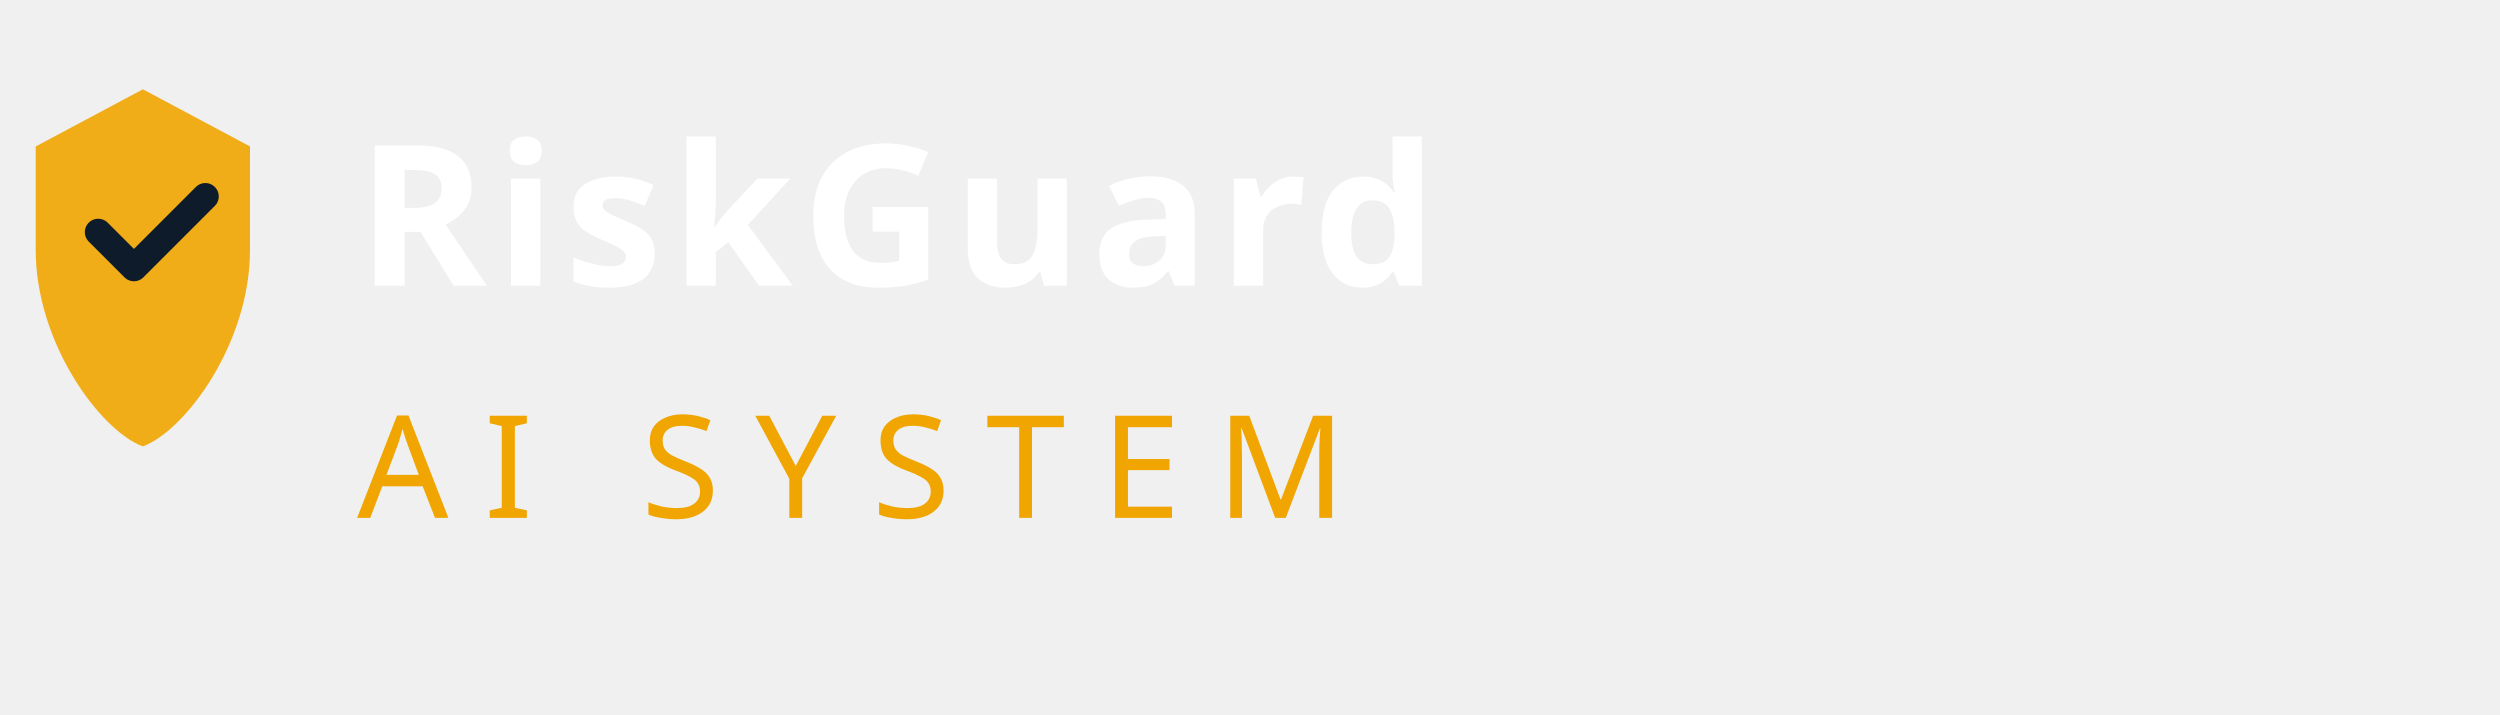
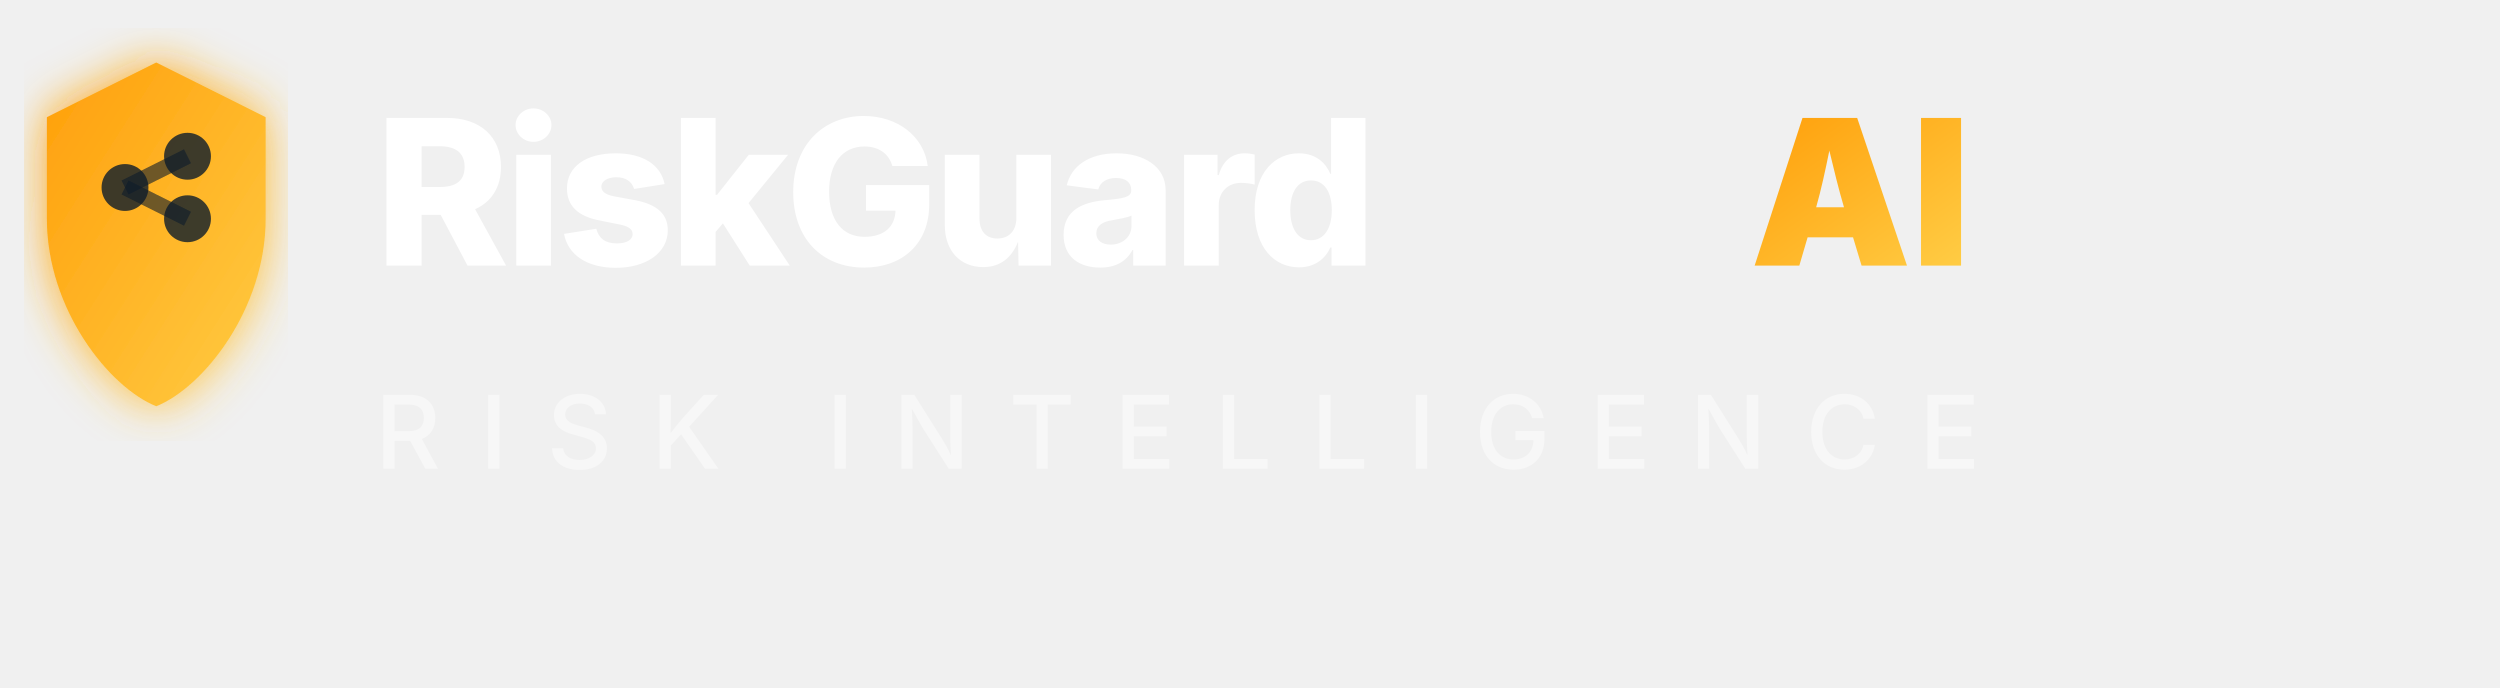
- <svg xmlns="http://www.w3.org/2000/svg" viewBox="0 0 140 40">
-   <path d="M8 5L2 8.2V14c0 5.2 3.6 10.1 6 11C10.4 24.1 14 19.2 14 14V8.2L8 5z" fill="#f0a500" opacity="0.9" />
-   <path d="M5.5 13l2 2 4-4" stroke="#0d1b2a" stroke-width="1.5" stroke-linecap="round" stroke-linejoin="round" fill="none" />
-   <text x="20" y="16" font-family="Segoe UI, sans-serif" font-size="11" font-weight="700" fill="#ffffff" letter-spacing="0.5">RiskGuard</text>
-   <text x="20" y="29" font-family="Segoe UI, sans-serif" font-size="8" font-weight="400" fill="#f0a500" letter-spacing="2">AI SYSTEM</text>
+ <svg xmlns="http://www.w3.org/2000/svg" viewBox="0 0 160 44">
+   <defs>
+     <linearGradient id="sg" x1="0%" y1="0%" x2="100%" y2="100%">
+       <stop offset="0%" style="stop-color:#ff9f0a" />
+       <stop offset="100%" style="stop-color:#ffcc44" />
+     </linearGradient>
+     <filter id="glow">
+       <feGaussianBlur stdDeviation="1.5" result="blur" />
+       <feMerge>
+         <feMergeNode in="blur" />
+         <feMergeNode in="SourceGraphic" />
+       </feMerge>
+     </filter>
+   </defs>
+   <path d="M10 4L3 7.5V14c0 5.8 4 10.8 7 12 3-1.2 7-6.2 7-12V7.5L10 4z" fill="url(#sg)" filter="url(#glow)" />
+   <circle cx="8" cy="12" r="1.5" fill="#0d1b2a" opacity=".8" />
+   <circle cx="12" cy="10" r="1.5" fill="#0d1b2a" opacity=".8" />
+   <circle cx="12" cy="14" r="1.5" fill="#0d1b2a" opacity=".8" />
+   <line x1="8" y1="12" x2="12" y2="10" stroke="#0d1b2a" stroke-width="1" opacity=".6" />
+   <line x1="8" y1="12" x2="12" y2="14" stroke="#0d1b2a" stroke-width="1" opacity=".6" />
+   <text x="24" y="17" font-family="'Inter','Segoe UI',sans-serif" font-size="13" font-weight="800" fill="#ffffff" letter-spacing="-.3">RiskGuard</text>
+   <text x="112" y="17" font-family="'Inter','Segoe UI',sans-serif" font-size="13" font-weight="900" fill="url(#sg)" letter-spacing="0">AI</text>
+   <text x="24" y="30" font-family="'Inter','Segoe UI',sans-serif" font-size="6.5" font-weight="500" fill="rgba(255,255,255,.45)" letter-spacing="2.5">RISK INTELLIGENCE</text>
</svg>
